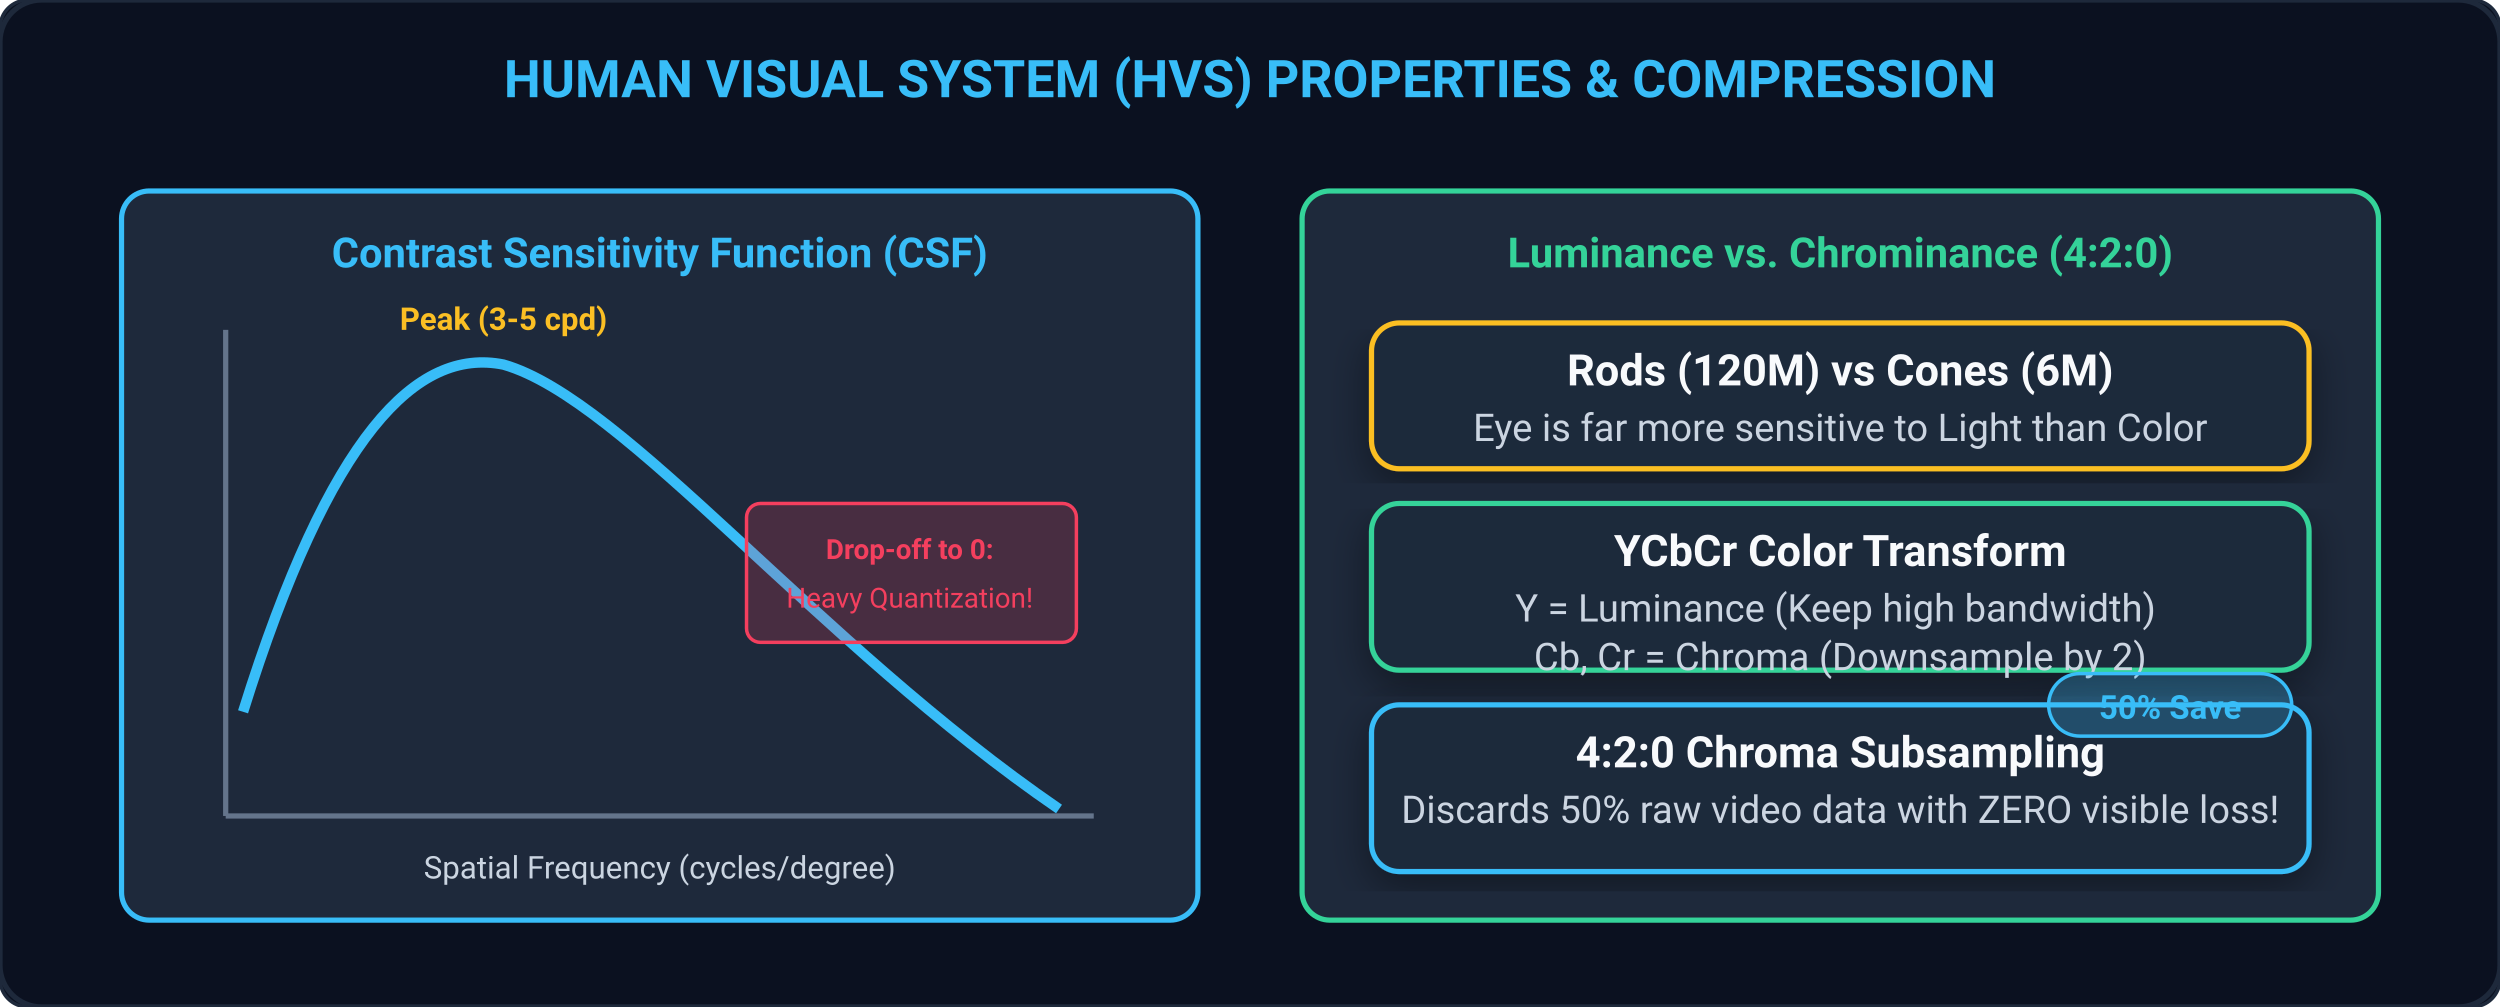
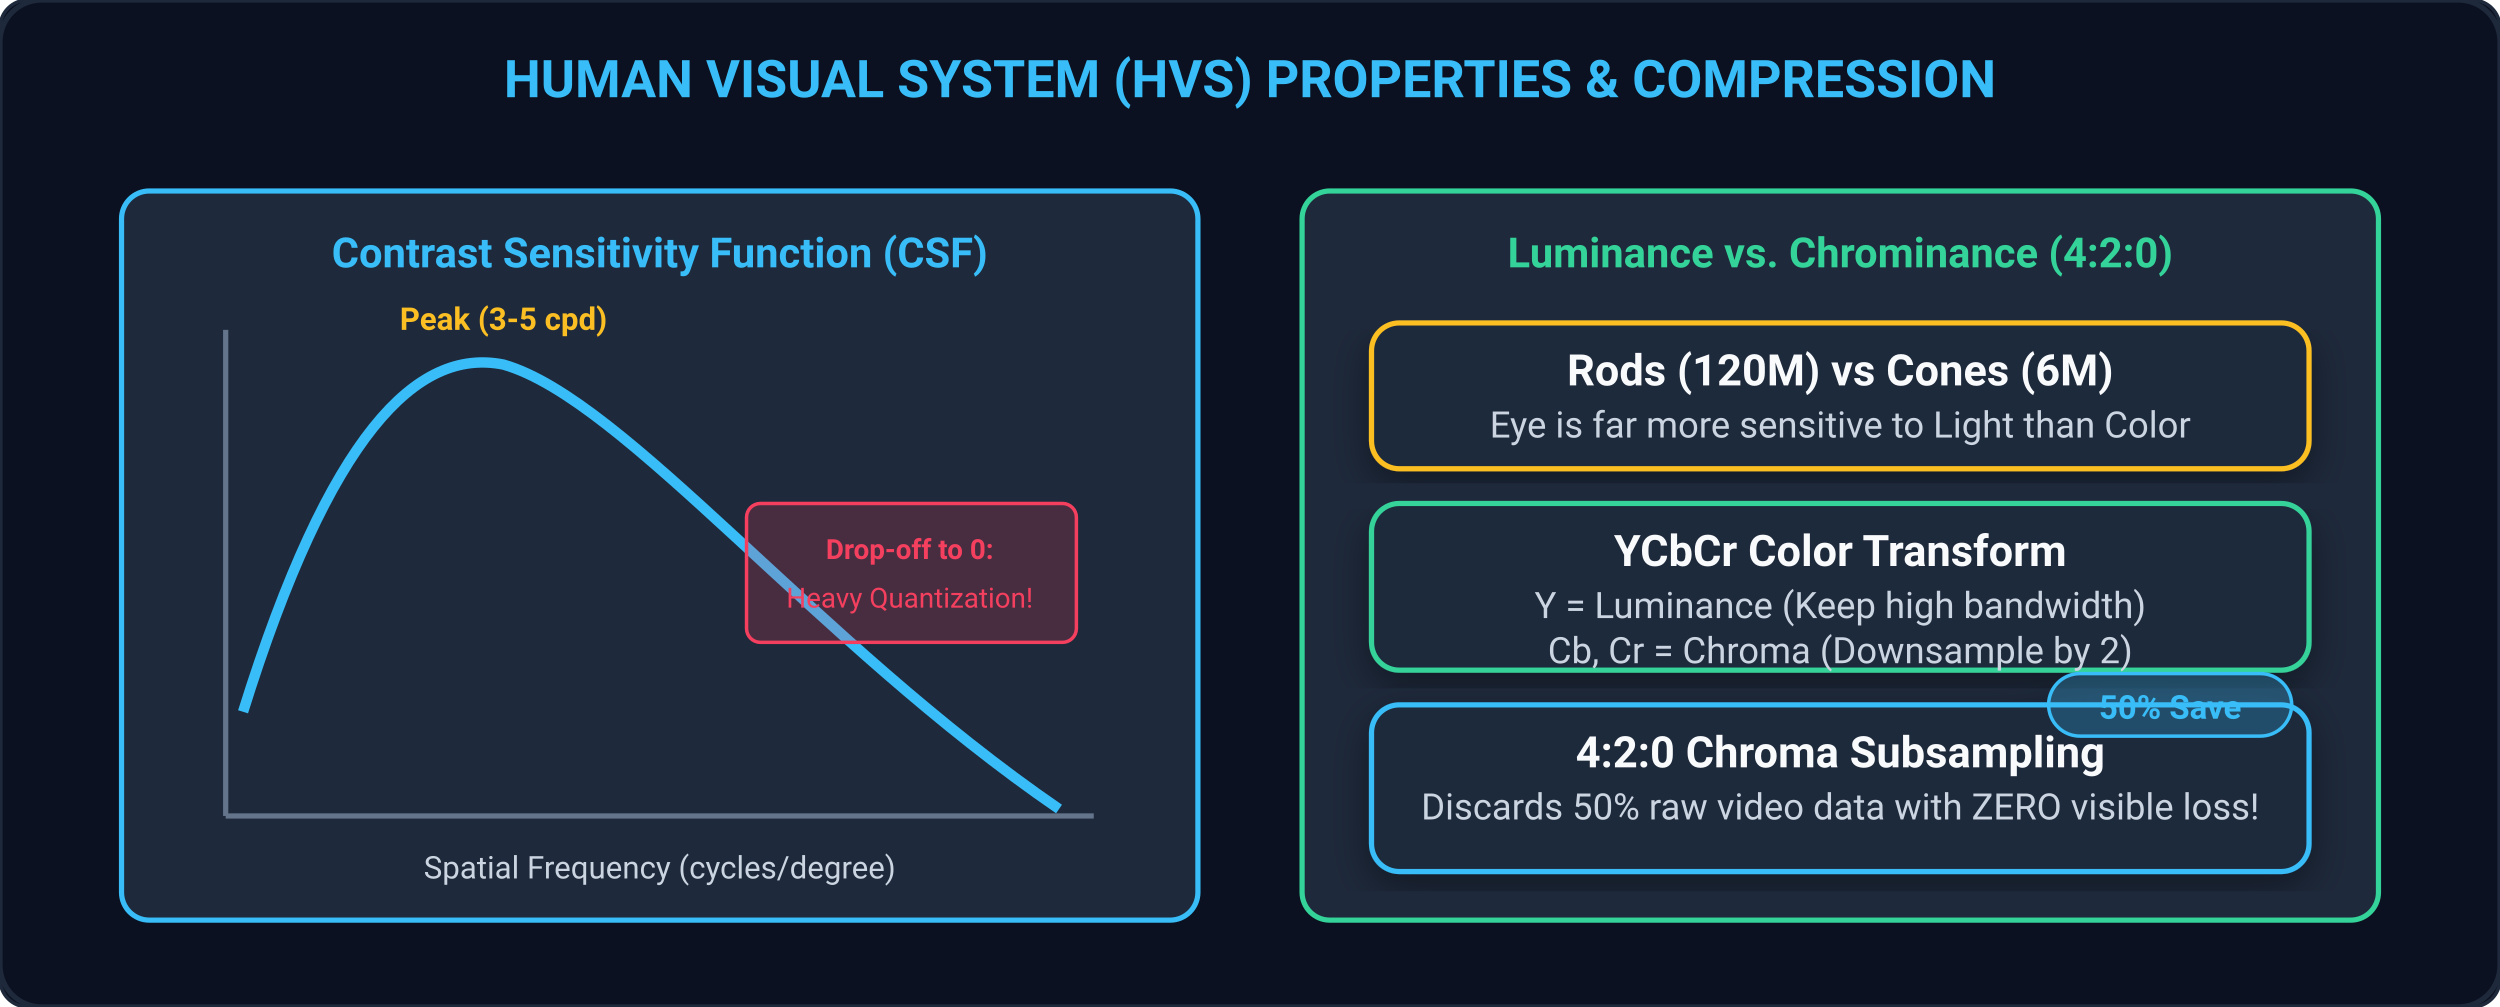
- <svg xmlns="http://www.w3.org/2000/svg" viewBox="0 0 720 290" width="100%" height="auto" class="flowchart-svg" style="max-width: 100%; width: 100%; height: auto; display: block; margin: 0 auto; font-family: -apple-system, BlinkMacSystemFont, 'Segoe UI', Roboto, Helvetica, Arial, sans-serif;">
+ <svg xmlns="http://www.w3.org/2000/svg" viewBox="0 0 720 290" width="100%" height="290" class="flowchart-svg" style="max-width: 720px; width: 100%; height: auto; display: block; margin: 0 auto; font-family: -apple-system, BlinkMacSystemFont, 'Segoe UI', Roboto, Helvetica, Arial, sans-serif;">
  <rect width="100%" height="100%" fill="#0b1120" rx="8" stroke="#1e293b" stroke-width="1" />
  <defs>
    <linearGradient id="gradCard" x1="0%" y1="0%" x2="100%" y2="100%">
      <stop offset="0%" stop-color="#1e293b" />
      <stop offset="100%" stop-color="#0f172a" />
    </linearGradient>
    <linearGradient id="gradCyan" x1="0%" y1="0%" x2="100%" y2="100%">
      <stop offset="0%" stop-color="#38bdf8" />
      <stop offset="100%" stop-color="#0284c7" />
    </linearGradient>
    <linearGradient id="gradEmerald" x1="0%" y1="0%" x2="100%" y2="100%">
      <stop offset="0%" stop-color="#34d399" />
      <stop offset="100%" stop-color="#059669" />
    </linearGradient>
    <linearGradient id="gradAmber" x1="0%" y1="0%" x2="100%" y2="100%">
      <stop offset="0%" stop-color="#fbbf24" />
      <stop offset="100%" stop-color="#d97706" />
    </linearGradient>
    <linearGradient id="gradPurple" x1="0%" y1="0%" x2="100%" y2="100%">
      <stop offset="0%" stop-color="#c084fc" />
      <stop offset="100%" stop-color="#9333ea" />
    </linearGradient>
    <linearGradient id="gradRose" x1="0%" y1="0%" x2="100%" y2="100%">
      <stop offset="0%" stop-color="#fb7185" />
      <stop offset="100%" stop-color="#e11d48" />
    </linearGradient>
    <filter id="shadow" x="-5%" y="-5%" width="110%" height="115%">
      <feDropShadow dx="0" dy="4" stdDeviation="6" flood-color="#000000" flood-opacity="0.4" />
    </filter>
    <marker id="arrCyan" viewBox="0 0 10 10" refX="6" refY="5" markerWidth="6" markerHeight="6" orient="auto-start-reverse">
      <path d="M 0 1 L 10 5 L 0 9 z" fill="#38bdf8" />
    </marker>
    <marker id="arrEmerald" viewBox="0 0 10 10" refX="6" refY="5" markerWidth="6" markerHeight="6" orient="auto-start-reverse">
      <path d="M 0 1 L 10 5 L 0 9 z" fill="#34d399" />
    </marker>
    <marker id="arrAmber" viewBox="0 0 10 10" refX="6" refY="5" markerWidth="6" markerHeight="6" orient="auto-start-reverse">
      <path d="M 0 1 L 10 5 L 0 9 z" fill="#fbbf24" />
    </marker>
  </defs>
  <rect width="720" height="290" rx="12" fill="#0b1120" stroke="#1e293b" stroke-width="1.5" />
  <text x="360" y="28" font-size="15" font-weight="bold" fill="#38bdf8" text-anchor="middle">HUMAN VISUAL SYSTEM (HVS) PROPERTIES &amp; COMPRESSION</text>
  <g transform="translate(35, 55)">
    <rect width="310" height="210" rx="8" fill="#1e293b" stroke="#38bdf8" stroke-width="1.5" />
    <text x="155" y="22" font-size="12" font-weight="bold" fill="#38bdf8" text-anchor="middle">Contrast Sensitivity Function (CSF)</text>
    <line x1="30" y1="180" x2="280" y2="180" stroke="#64748b" stroke-width="1.5" />
    <line x1="30" y1="180" x2="30" y2="40" stroke="#64748b" stroke-width="1.5" />
    <text x="155" y="198" font-size="9" fill="#cbd5e1" text-anchor="middle">Spatial Frequency (cycles/degree)</text>
    <path d="M 35 150 C 60 70 85 45 110 50 C 145 60 200 130 270 178" fill="none" stroke="#38bdf8" stroke-width="3" />
    <text x="110" y="40" font-size="9" fill="#fbbf24" font-weight="bold" text-anchor="middle">Peak (3-5 cpd)</text>
    <rect x="180" y="90" width="95" height="40" rx="4" fill="#f43f5e" fill-opacity="0.2" stroke="#f43f5e" />
    <text x="227" y="106" font-size="8" fill="#f43f5e" font-weight="bold" text-anchor="middle">Drop-off to 0:</text>
    <text x="227" y="120" font-size="8" fill="#f43f5e" text-anchor="middle">Heavy Quantization!</text>
  </g>
  <g transform="translate(375, 55)">
    <rect width="310" height="210" rx="8" fill="#1e293b" stroke="#34d399" stroke-width="1.5" />
    <text x="155" y="22" font-size="12" font-weight="bold" fill="#34d399" text-anchor="middle">Luminance vs. Chrominance (4:2:0)</text>
    <g filter="url(#shadow)">
      <rect x="20" y="38" width="270" height="42" rx="8" fill="#1e293b" stroke="#fbbf24" stroke-width="1.5" />
      <text x="155.0" y="56" font-size="12.5" font-weight="700" fill="#f8fafc" text-anchor="middle">Rods (120M) vs Cones (6M)</text>
-       <text font-size="11" fill="#cbd5e1" text-anchor="middle">
-         <tspan x="155.0" y="72">Eye is far more sensitive to Light than Color</tspan>
-       </text>
+       <text x="155.0" y="71" font-size="10.5" fill="#cbd5e1" text-anchor="middle">Eye is far more sensitive to Light than Color</text>
    </g>
    <g filter="url(#shadow)">
      <rect x="20" y="90" width="270" height="48" rx="8" fill="#1e293b" stroke="#34d399" stroke-width="1.5" />
      <text x="155.0" y="108" font-size="12.5" font-weight="700" fill="#f8fafc" text-anchor="middle">YCbCr Color Transform</text>
-       <text font-size="11" fill="#cbd5e1" text-anchor="middle">
-         <tspan x="155.0" y="124">Y = Luminance (Keep high bandwidth)</tspan>
-         <tspan x="155.0" y="138">Cb, Cr = Chroma (Downsample by 2)</tspan>
-       </text>
+       <text x="155.0" y="123" font-size="10.5" fill="#cbd5e1" text-anchor="middle">Y = Luminance (Keep high bandwidth)</text>
+       <text x="155.0" y="136" font-size="10.5" fill="#cbd5e1" text-anchor="middle">Cb, Cr = Chroma (Downsample by 2)</text>
    </g>
    <g filter="url(#shadow)">
      <rect x="20" y="148" width="270" height="48" rx="8" fill="#1e293b" stroke="#38bdf8" stroke-width="1.5" />
      <text x="155.0" y="166" font-size="12.5" font-weight="700" fill="#f8fafc" text-anchor="middle">4:2:0 Chroma Subsampling</text>
-       <text font-size="11" fill="#cbd5e1" text-anchor="middle">
-         <tspan x="155.0" y="182">Discards 50% raw video data with ZERO visible loss!</tspan>
-       </text>
+       <text x="155.0" y="181" font-size="10.5" fill="#cbd5e1" text-anchor="middle">Discards 50% raw video data with ZERO visible loss!</text>
      <rect x="215" y="139" width="70" height="18" rx="9" fill="#38bdf8" fill-opacity="0.25" stroke="#38bdf8" stroke-width="1" />
      <text x="250" y="152" font-size="9.5" font-weight="700" fill="#38bdf8" text-anchor="middle">50% Save</text>
    </g>
  </g>
</svg>
